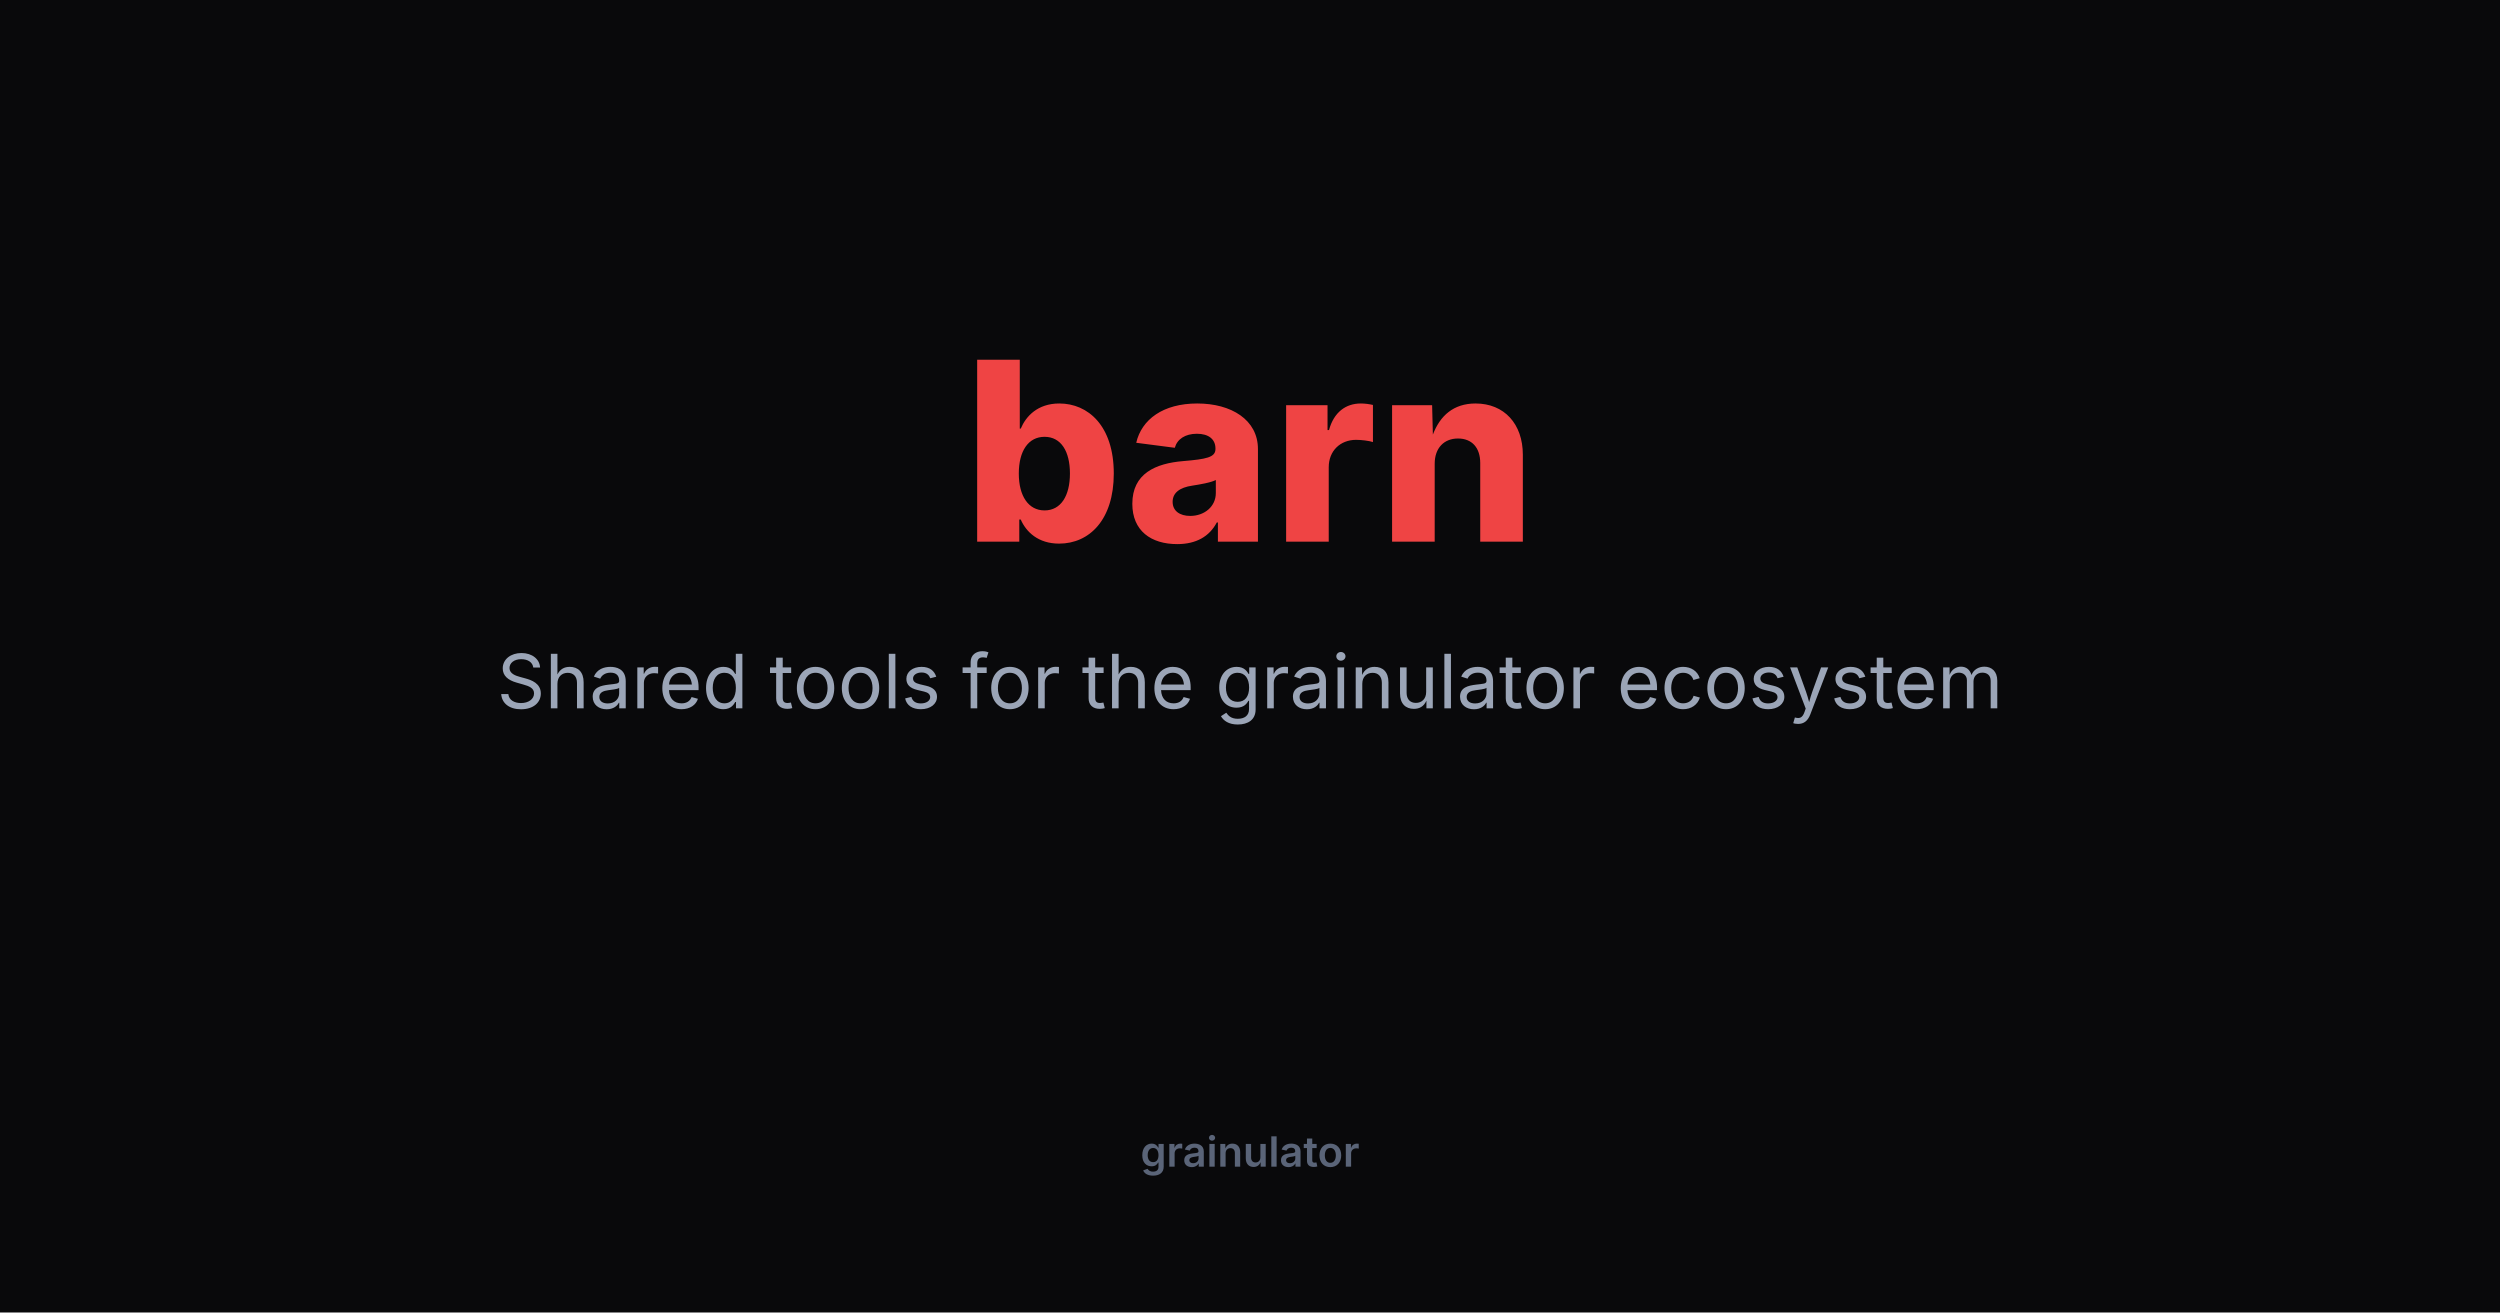
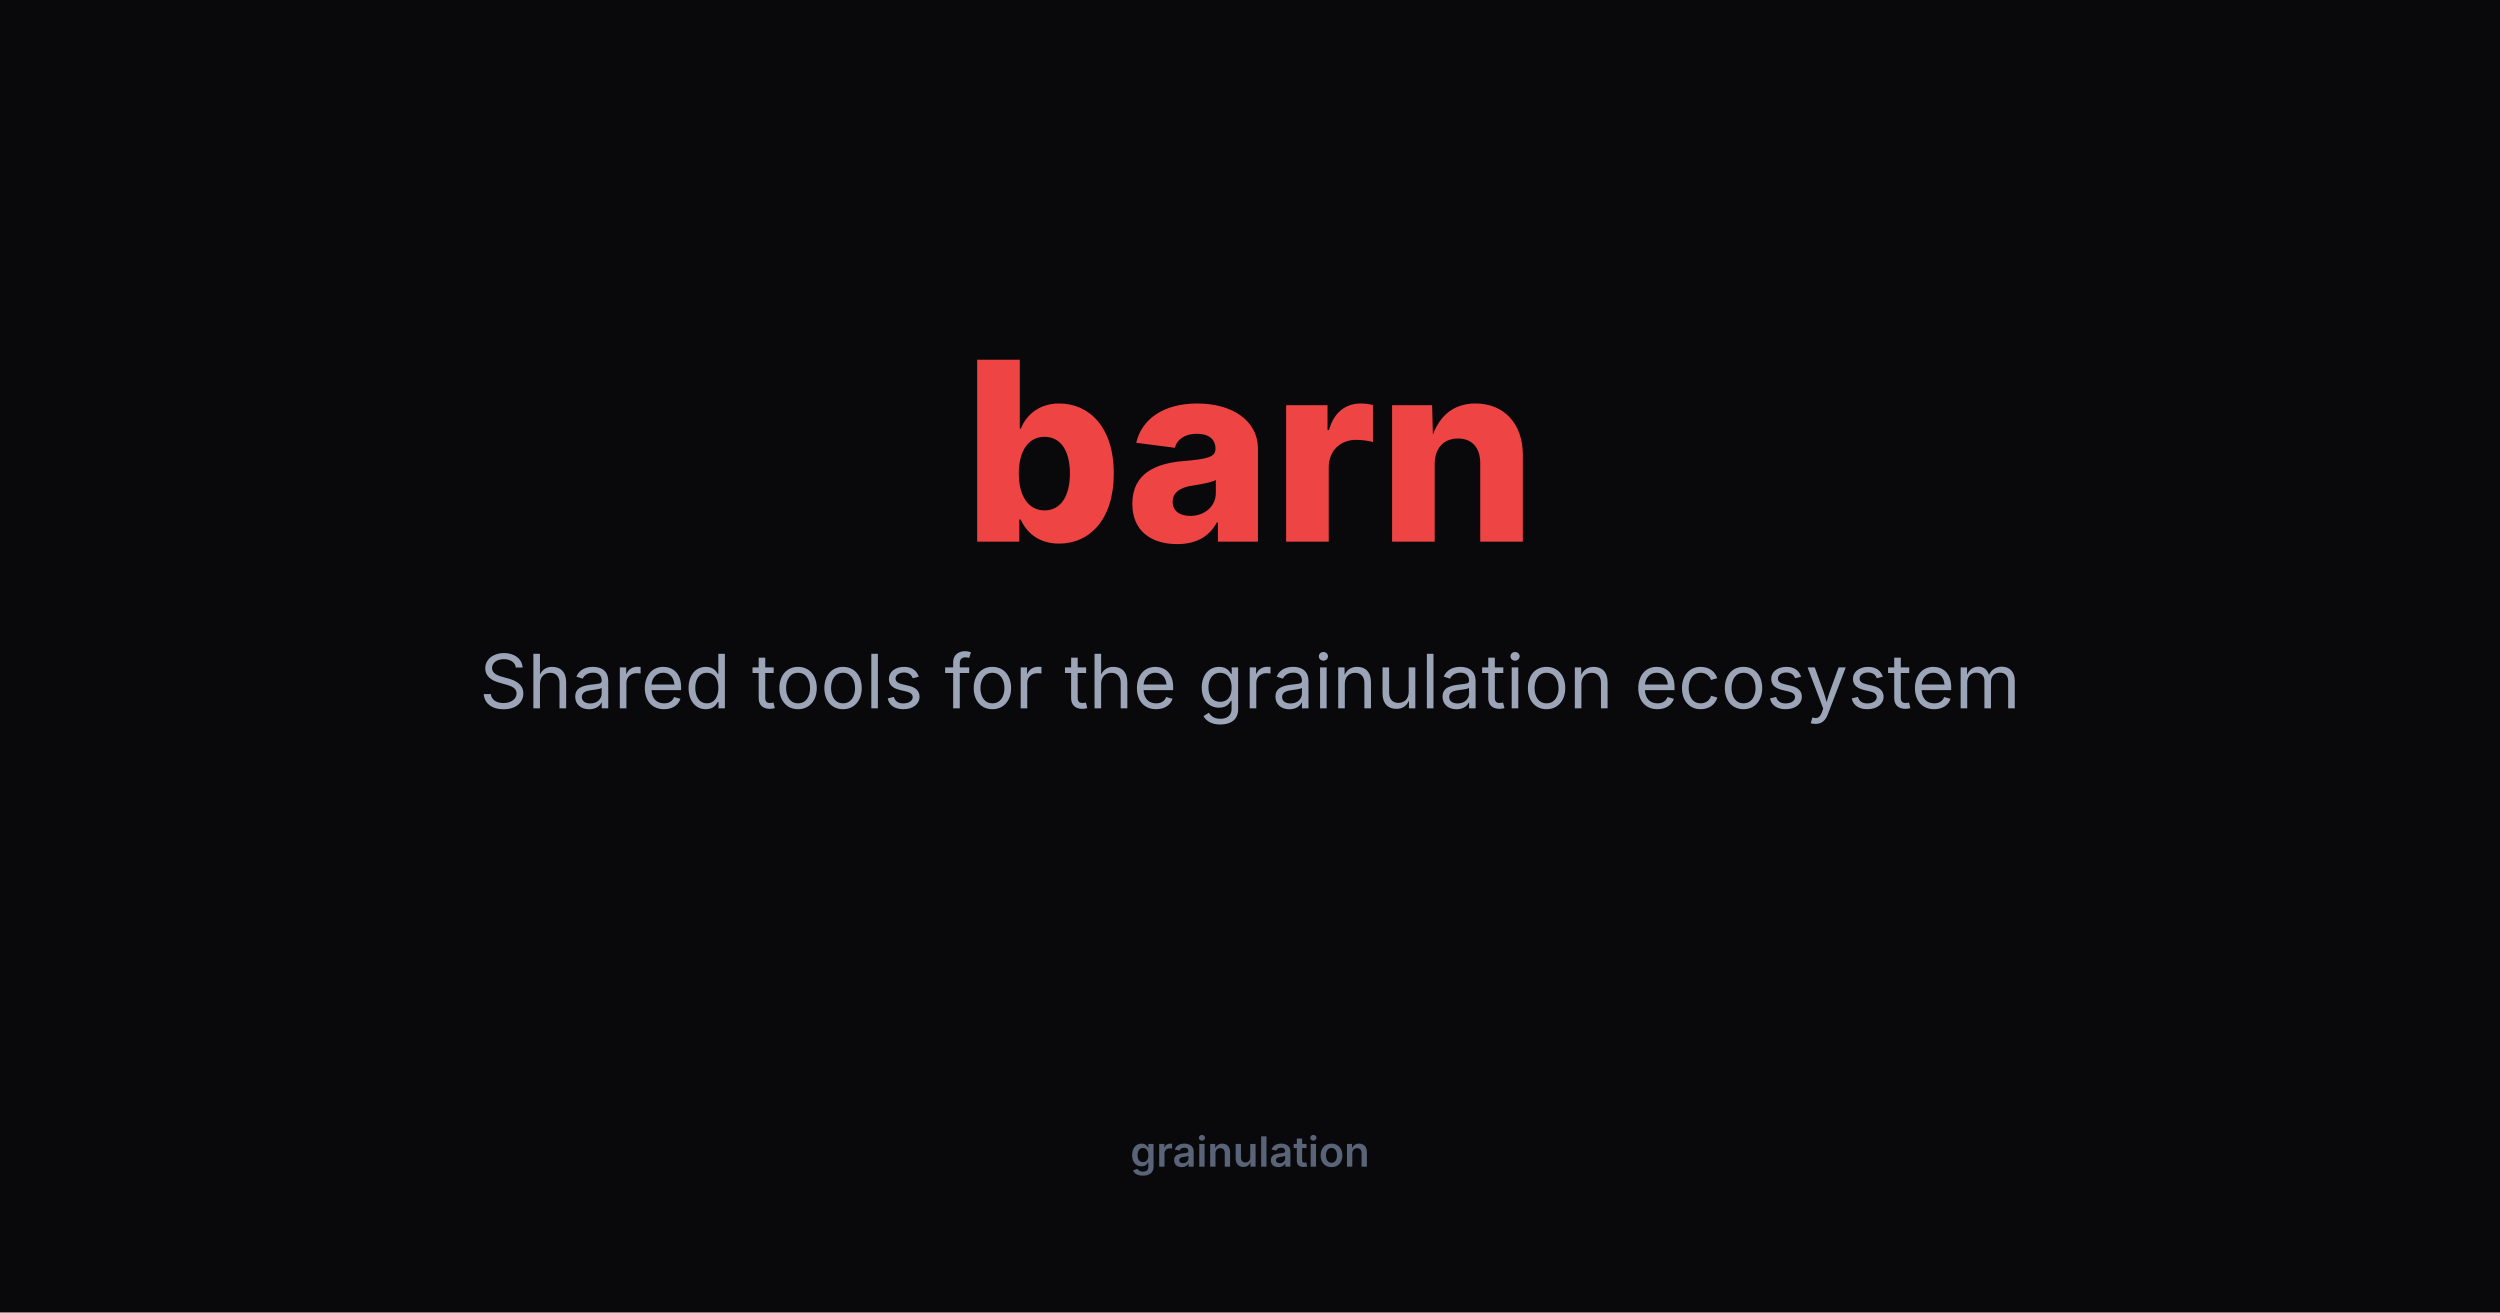
<svg xmlns="http://www.w3.org/2000/svg" width="1200" height="630">
  <rect width="1200" height="630" fill="#09090b" />
  <text x="600" y="260" text-anchor="middle" font-family="-apple-system,BlinkMacSystemFont,'Segoe UI',system-ui,sans-serif" font-weight="800" font-size="120" fill="#ef4444">barn</text>
-   <text x="600" y="340" text-anchor="middle" font-family="-apple-system,BlinkMacSystemFont,'Segoe UI',system-ui,sans-serif" font-weight="400" font-size="36" fill="#9ba5b7">Shared tools for the grainulator ecosystem</text>
-   <text x="600" y="560" text-anchor="middle" font-family="-apple-system,BlinkMacSystemFont,'Segoe UI',system-ui,sans-serif" font-weight="600" font-size="20" fill="#5a6478">grainulator</text>
+   <text x="600" y="340" text-anchor="middle" font-family="-apple-system,BlinkMacSystemFont,'Segoe UI',system-ui,sans-serif" font-weight="400" font-size="36" fill="#9ba5b7">Shared tools for the grainulation ecosystem</text>
+   <text x="600" y="560" text-anchor="middle" font-family="-apple-system,BlinkMacSystemFont,'Segoe UI',system-ui,sans-serif" font-weight="600" font-size="20" fill="#5a6478">grainulation</text>
</svg>
